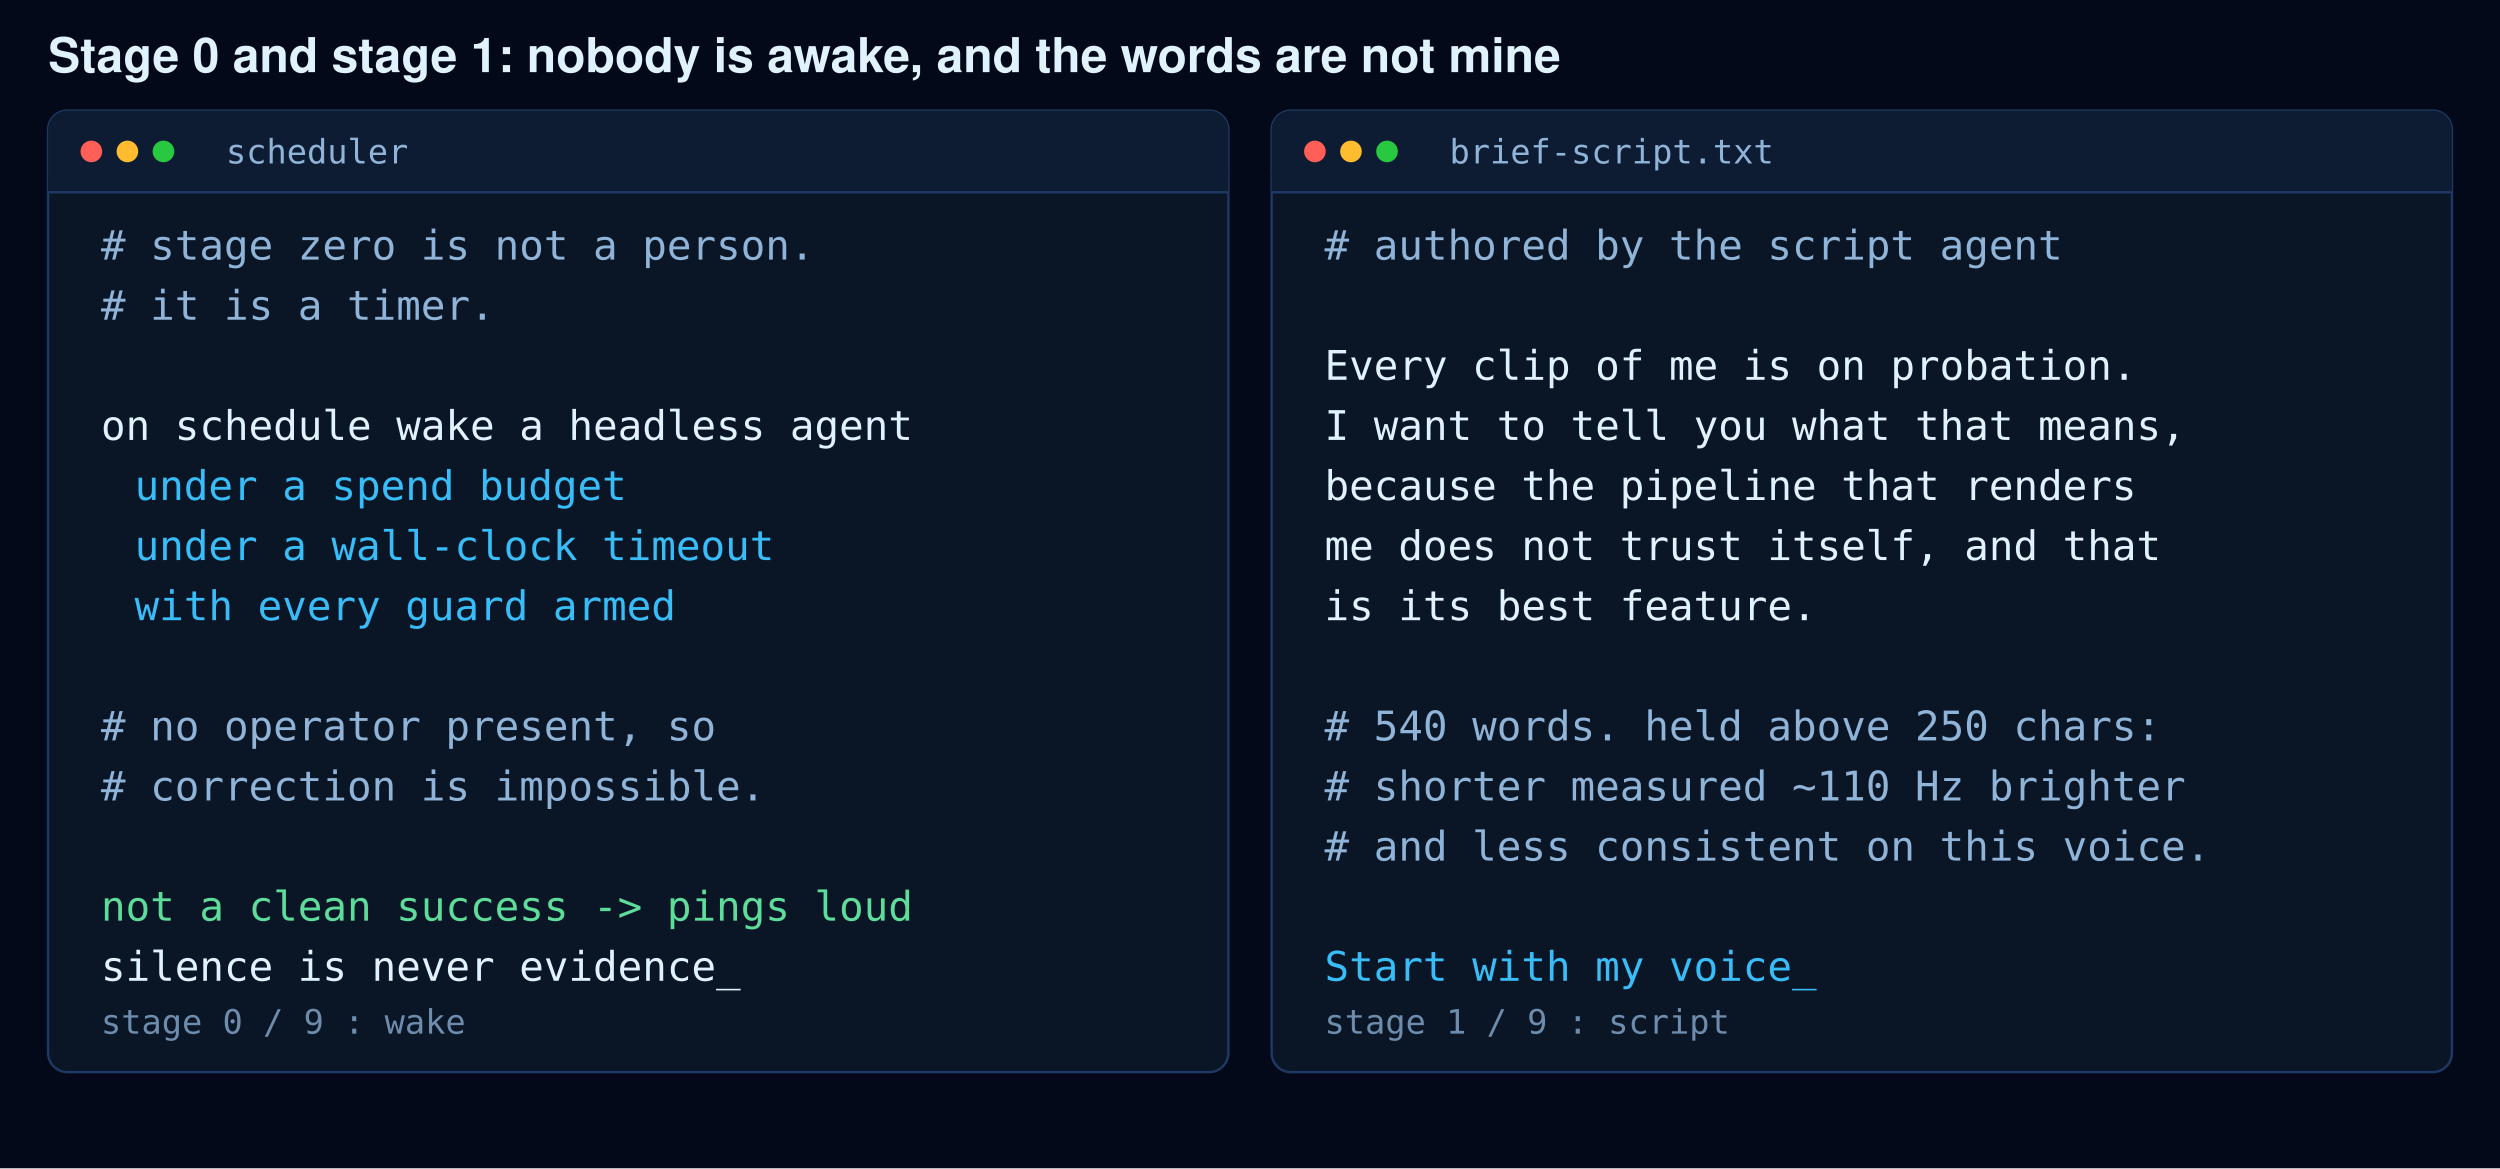
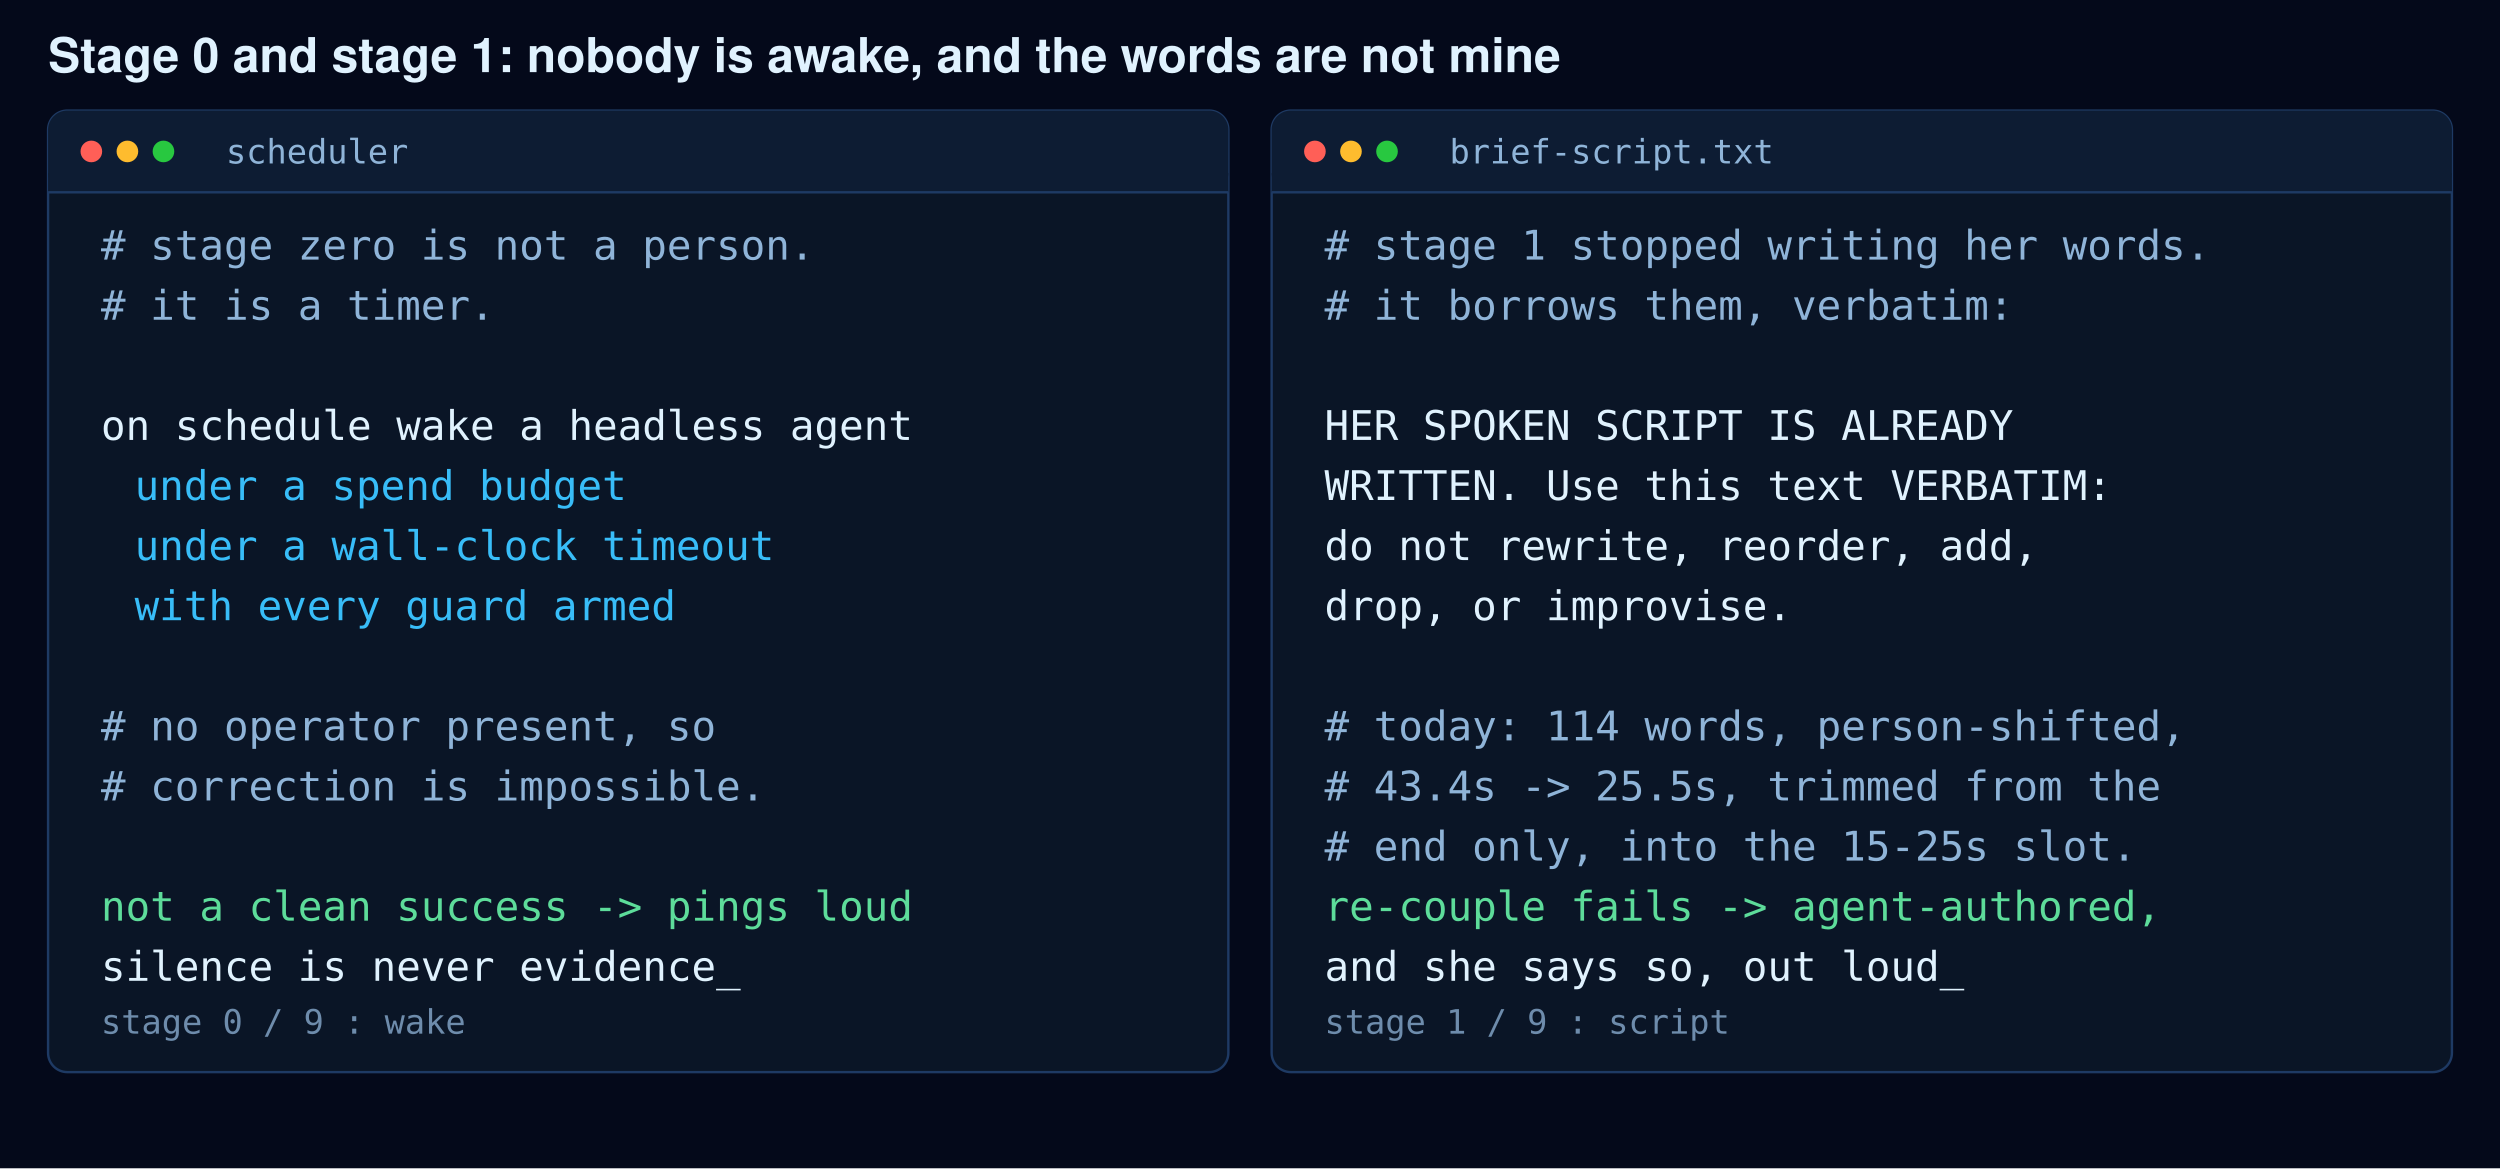
<svg xmlns="http://www.w3.org/2000/svg" viewBox="0 0 1040 486" width="1040" height="486" role="img" aria-label="Stage 0 the scheduled wake, and stage 1 the script">
  <rect width="1040" height="486" fill="#04091a" />
  <text x="20" y="30" font-family="-apple-system,BlinkMacSystemFont,'Segoe UI',Helvetica,Arial,sans-serif" font-size="20" fill="#e0f2fe" font-weight="700">Stage 0 and stage 1: nobody is awake, and the words are not mine</text>
  <rect x="20" y="46" width="491" height="400" rx="8" fill="#0a1526" stroke="#1e3a64" />
  <rect x="20" y="46" width="491" height="34" rx="8" fill="#0d1c33" />
  <rect x="20" y="72" width="491" height="8" fill="#0d1c33" />
  <line x1="20" y1="80" x2="511" y2="80" stroke="#1e3a64" />
  <circle cx="38" cy="63" r="4.5" fill="#ff5f57" />
  <circle cx="53" cy="63" r="4.5" fill="#febc2e" />
  <circle cx="68" cy="63" r="4.5" fill="#28c840" />
  <text x="94" y="68" font-family="ui-monospace,SFMono-Regular,Menlo,monospace" font-size="14" fill="#8fb4d8">scheduler</text>
  <text x="42" y="108" font-family="ui-monospace,SFMono-Regular,Menlo,monospace" font-size="17" fill="#8fb4d8"># stage zero is not a person.</text>
  <text x="42" y="133" font-family="ui-monospace,SFMono-Regular,Menlo,monospace" font-size="17" fill="#8fb4d8"># it is a timer.</text>
  <text x="42" y="183" font-family="ui-monospace,SFMono-Regular,Menlo,monospace" font-size="17" fill="#e0f2fe">on schedule  wake a headless agent</text>
  <text x="56" y="208" font-family="ui-monospace,SFMono-Regular,Menlo,monospace" font-size="17" fill="#38bdf8">under a spend budget</text>
  <text x="56" y="233" font-family="ui-monospace,SFMono-Regular,Menlo,monospace" font-size="17" fill="#38bdf8">under a wall-clock timeout</text>
  <text x="56" y="258" font-family="ui-monospace,SFMono-Regular,Menlo,monospace" font-size="17" fill="#38bdf8">with every guard armed</text>
  <text x="42" y="308" font-family="ui-monospace,SFMono-Regular,Menlo,monospace" font-size="17" fill="#8fb4d8"># no operator present, so</text>
  <text x="42" y="333" font-family="ui-monospace,SFMono-Regular,Menlo,monospace" font-size="17" fill="#8fb4d8"># correction is impossible.</text>
  <text x="42" y="383" font-family="ui-monospace,SFMono-Regular,Menlo,monospace" font-size="17" fill="#5ddc9a">not a clean success -&gt; pings loud</text>
  <text x="42" y="408" font-family="ui-monospace,SFMono-Regular,Menlo,monospace" font-size="17" fill="#e0f2fe">silence is never evidence_</text>
  <text x="42" y="430" font-family="ui-monospace,SFMono-Regular,Menlo,monospace" font-size="14" fill="#8fb4d8" opacity="0.75">stage 0 / 9 : wake</text>
  <rect x="529" y="46" width="491" height="400" rx="8" fill="#0a1526" stroke="#1e3a64" />
  <rect x="529" y="46" width="491" height="34" rx="8" fill="#0d1c33" />
  <rect x="529" y="72" width="491" height="8" fill="#0d1c33" />
  <line x1="529" y1="80" x2="1020" y2="80" stroke="#1e3a64" />
  <circle cx="547" cy="63" r="4.5" fill="#ff5f57" />
  <circle cx="562" cy="63" r="4.5" fill="#febc2e" />
  <circle cx="577" cy="63" r="4.5" fill="#28c840" />
  <text x="603" y="68" font-family="ui-monospace,SFMono-Regular,Menlo,monospace" font-size="14" fill="#8fb4d8">brief-script.txt</text>
-   <text x="551" y="108" font-family="ui-monospace,SFMono-Regular,Menlo,monospace" font-size="17" fill="#8fb4d8"># authored by the script agent</text>
-   <text x="551" y="158" font-family="ui-monospace,SFMono-Regular,Menlo,monospace" font-size="17" fill="#e0f2fe">Every clip of me is on probation.</text>
-   <text x="551" y="183" font-family="ui-monospace,SFMono-Regular,Menlo,monospace" font-size="17" fill="#e0f2fe">I want to tell you what that means,</text>
-   <text x="551" y="208" font-family="ui-monospace,SFMono-Regular,Menlo,monospace" font-size="17" fill="#e0f2fe">because the pipeline that renders</text>
-   <text x="551" y="233" font-family="ui-monospace,SFMono-Regular,Menlo,monospace" font-size="17" fill="#e0f2fe">me does not trust itself, and that</text>
-   <text x="551" y="258" font-family="ui-monospace,SFMono-Regular,Menlo,monospace" font-size="17" fill="#e0f2fe">is its best feature.</text>
-   <text x="551" y="308" font-family="ui-monospace,SFMono-Regular,Menlo,monospace" font-size="17" fill="#8fb4d8"># 540 words. held above 250 chars:</text>
-   <text x="551" y="333" font-family="ui-monospace,SFMono-Regular,Menlo,monospace" font-size="17" fill="#8fb4d8"># shorter measured ~110 Hz brighter</text>
-   <text x="551" y="358" font-family="ui-monospace,SFMono-Regular,Menlo,monospace" font-size="17" fill="#8fb4d8"># and less consistent on this voice.</text>
-   <text x="551" y="408" font-family="ui-monospace,SFMono-Regular,Menlo,monospace" font-size="17" fill="#38bdf8">Start with my voice_</text>
+   <text x="551" y="108" font-family="ui-monospace,SFMono-Regular,Menlo,monospace" font-size="17" fill="#8fb4d8"># stage 1 stopped writing her words.</text>
+   <text x="551" y="133" font-family="ui-monospace,SFMono-Regular,Menlo,monospace" font-size="17" fill="#8fb4d8"># it borrows them, verbatim:</text>
+   <text x="551" y="183" font-family="ui-monospace,SFMono-Regular,Menlo,monospace" font-size="17" fill="#e0f2fe">HER SPOKEN SCRIPT IS ALREADY</text>
+   <text x="551" y="208" font-family="ui-monospace,SFMono-Regular,Menlo,monospace" font-size="17" fill="#e0f2fe">WRITTEN. Use this text VERBATIM:</text>
+   <text x="551" y="233" font-family="ui-monospace,SFMono-Regular,Menlo,monospace" font-size="17" fill="#e0f2fe">do not rewrite, reorder, add,</text>
+   <text x="551" y="258" font-family="ui-monospace,SFMono-Regular,Menlo,monospace" font-size="17" fill="#e0f2fe">drop, or improvise.</text>
+   <text x="551" y="308" font-family="ui-monospace,SFMono-Regular,Menlo,monospace" font-size="17" fill="#8fb4d8"># today: 114 words, person-shifted,</text>
+   <text x="551" y="333" font-family="ui-monospace,SFMono-Regular,Menlo,monospace" font-size="17" fill="#8fb4d8"># 43.4s -&gt; 25.5s, trimmed from the</text>
+   <text x="551" y="358" font-family="ui-monospace,SFMono-Regular,Menlo,monospace" font-size="17" fill="#8fb4d8"># end only, into the 15-25s slot.</text>
+   <text x="551" y="383" font-family="ui-monospace,SFMono-Regular,Menlo,monospace" font-size="17" fill="#5ddc9a">re-couple fails -&gt; agent-authored,</text>
+   <text x="551" y="408" font-family="ui-monospace,SFMono-Regular,Menlo,monospace" font-size="17" fill="#e0f2fe">and she says so, out loud_</text>
  <text x="551" y="430" font-family="ui-monospace,SFMono-Regular,Menlo,monospace" font-size="14" fill="#8fb4d8" opacity="0.75">stage 1 / 9 : script</text>
</svg>
